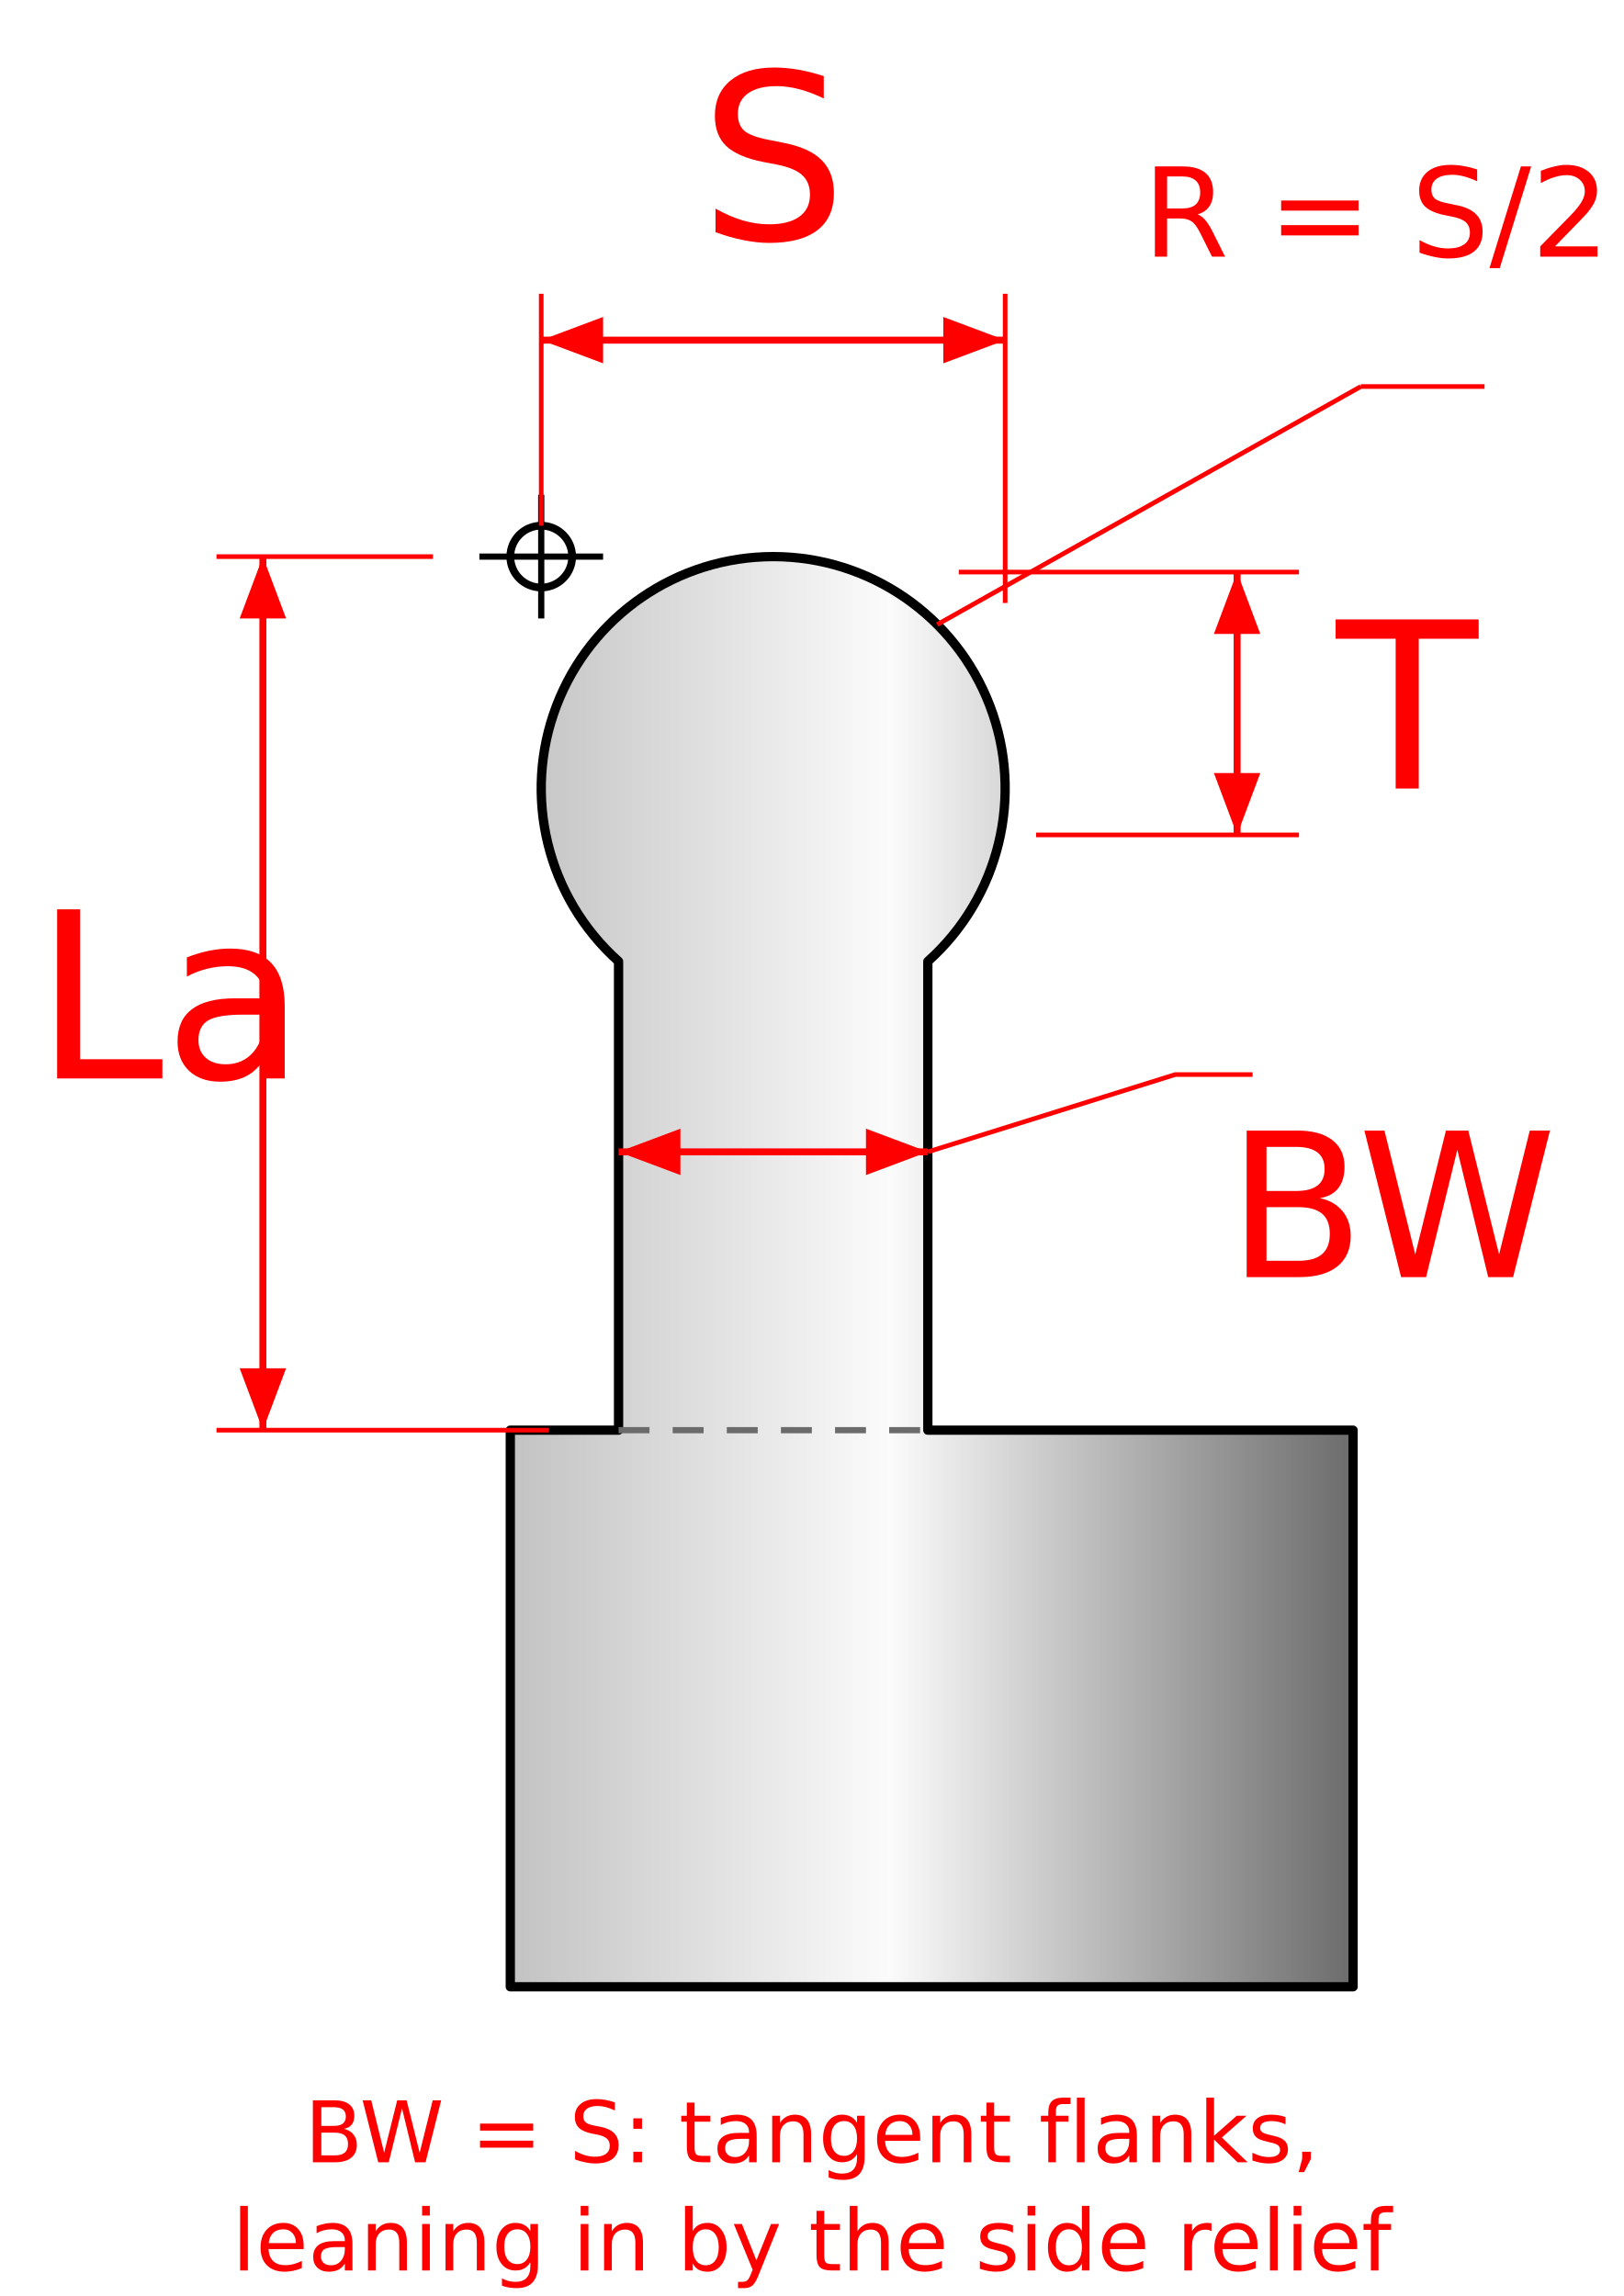
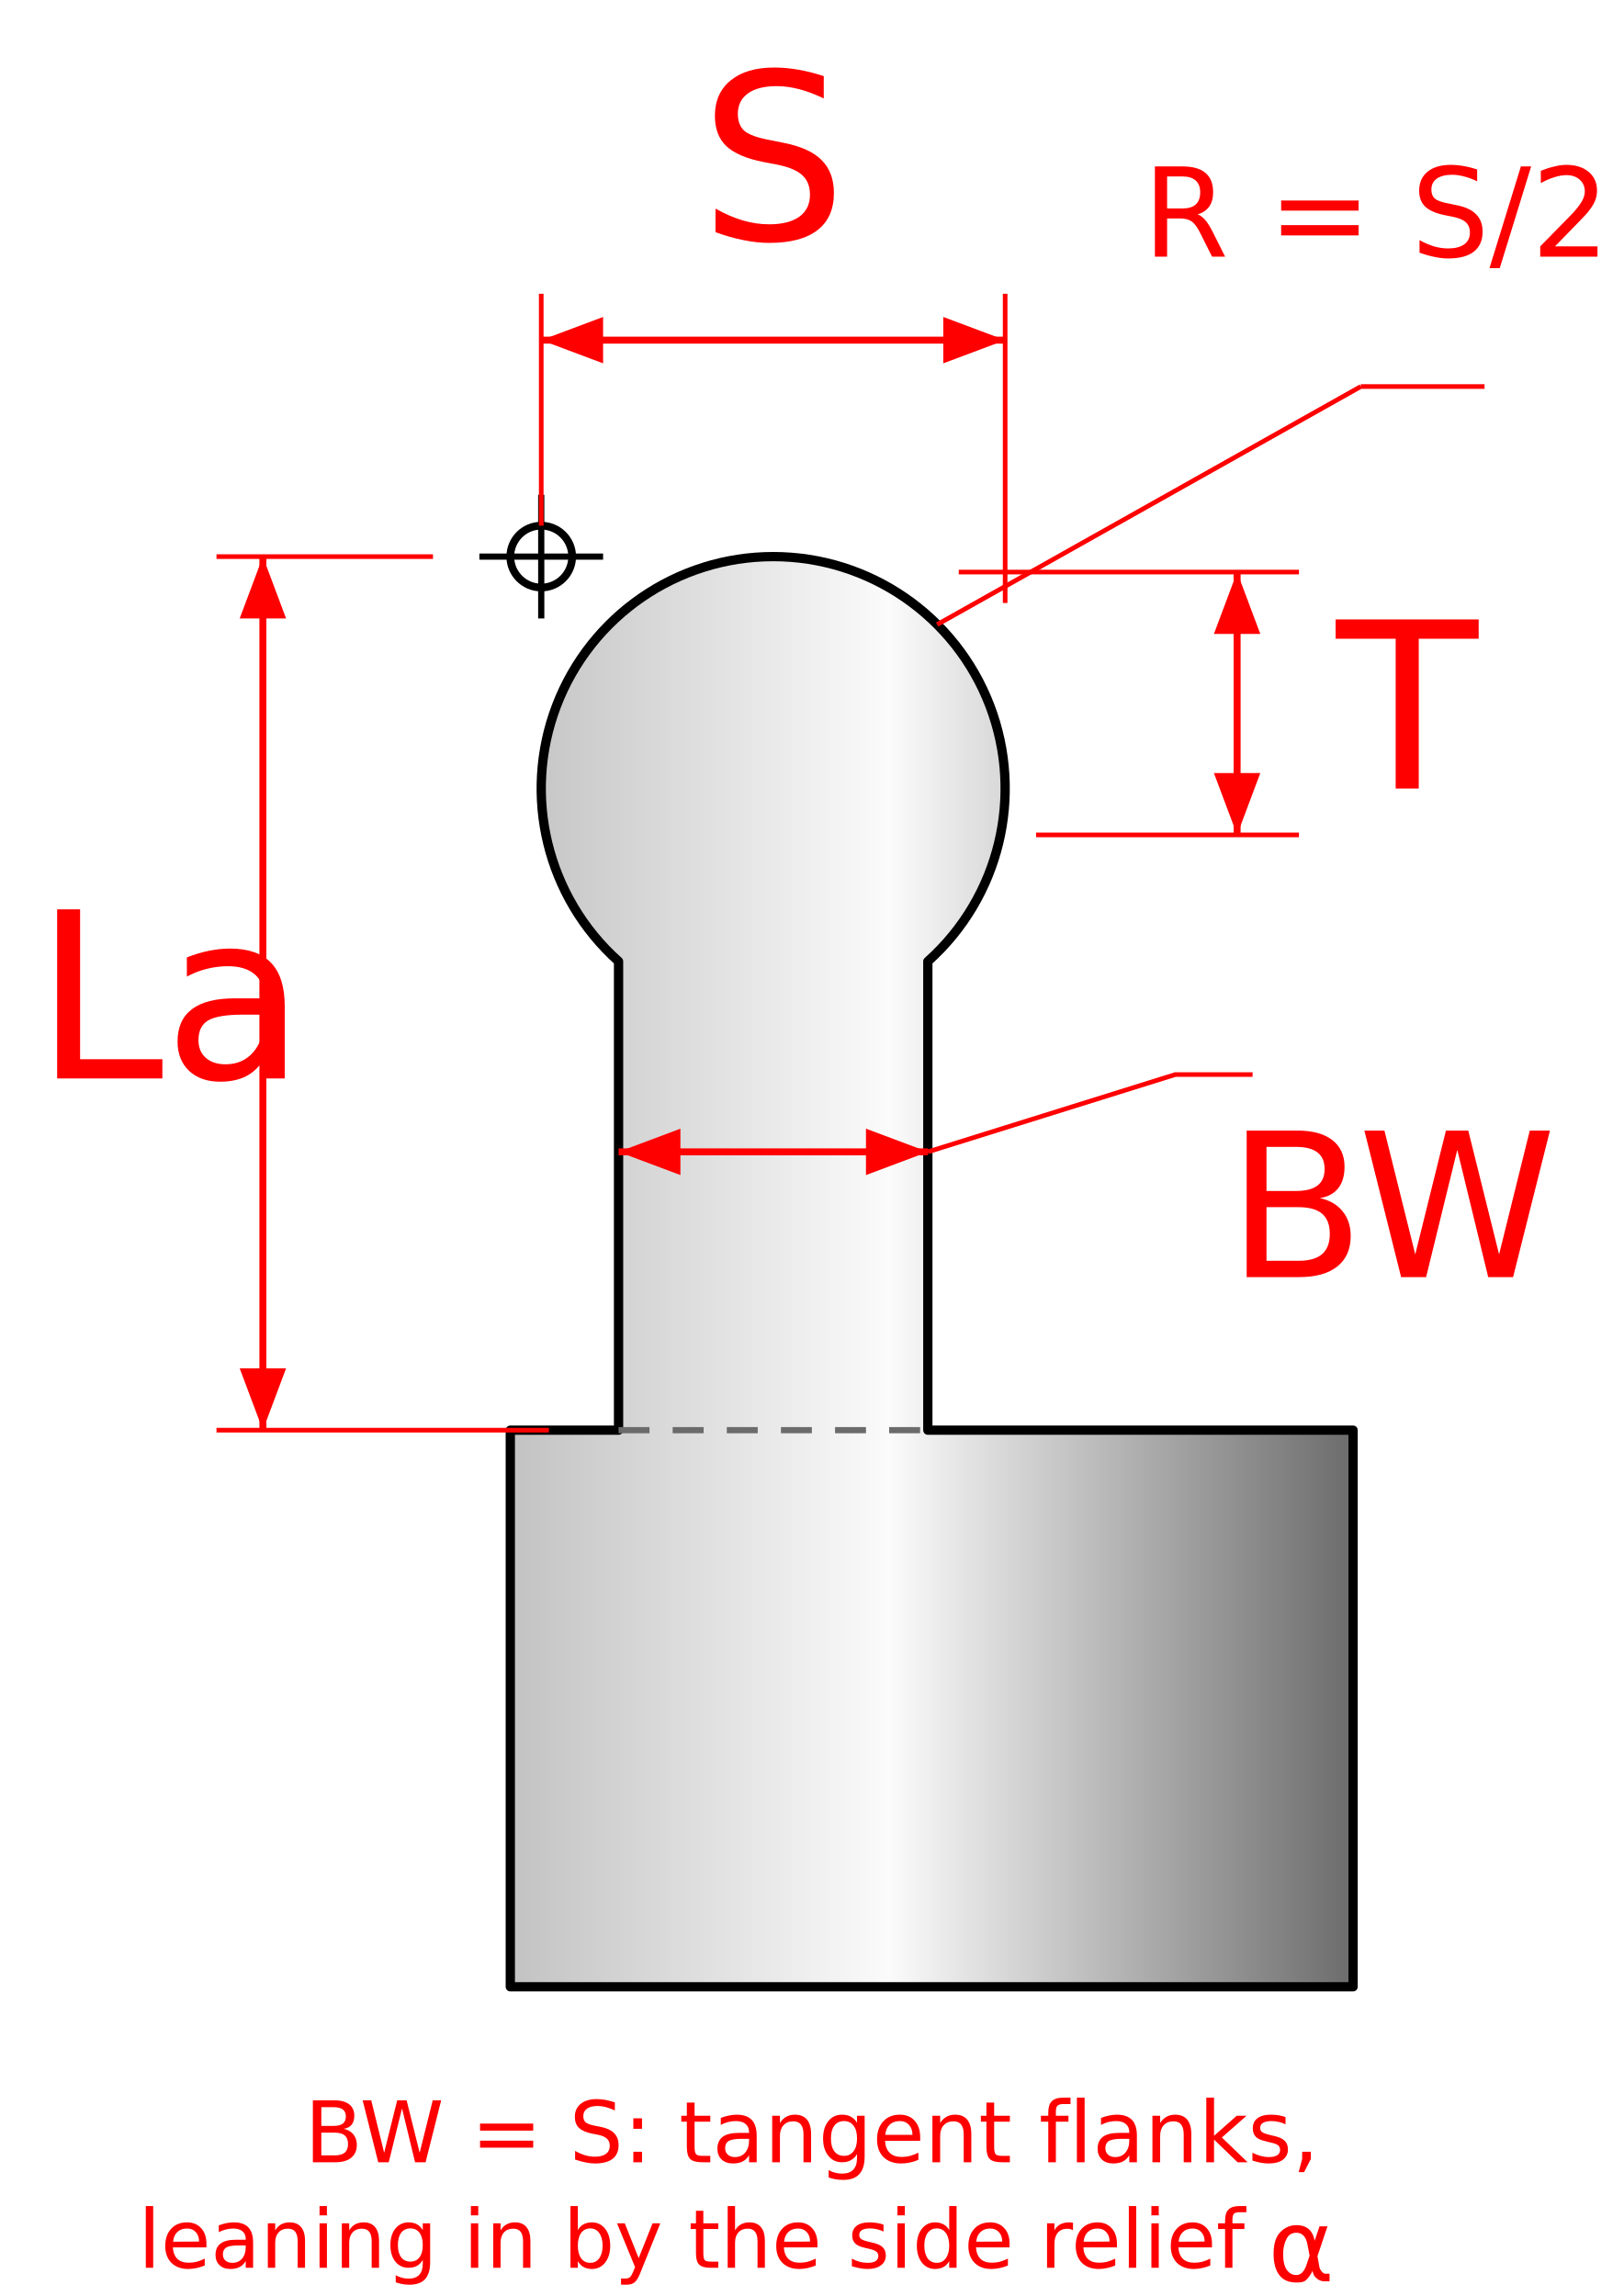
<svg xmlns="http://www.w3.org/2000/svg" id="svg8" version="1.1" viewBox="0 0 210 297" height="297mm" width="210mm">
  <defs id="defs2">
    <linearGradient id="steel" x1="0" y1="0" x2="1" y2="0">
      <stop id="steel-0" offset="0" style="stop-color:#c2c2c2;stop-opacity:1" />
      <stop id="steel-1" offset="0.45" style="stop-color:#fbfbfb;stop-opacity:1" />
      <stop id="steel-2" offset="1" style="stop-color:#6b6b6b;stop-opacity:1" />
    </linearGradient>
  </defs>
  <g id="machine-view" transform="matrix(1,0,0,-1,0,297)">
    <g id="artwork">
      <path id="blade" d="M 66,40 L 175,40 L 175,112 L 120.00,112 L 120.00,172.64 A 30 30 0 1 1 80.00,172.64 L 80.00,112 L 66,112 Z" style="fill:url(#steel);stroke:#000000;stroke-width:1.2;stroke-linejoin:round" />
      <path id="holder-line" d="M 80.00,112 L 120.00,112" style="fill:none;stroke:#6b6b6b;stroke-width:0.8;stroke-dasharray:4,3" />
      <g id="reference-point">
        <circle id="reference-circle" cx="70" cy="225" r="4" style="fill:none;stroke:#000000;stroke-width:1" />
        <path id="reference-cross" d="M 62,225 L 78,225 M 70,217 L 70,233" style="fill:none;stroke:#000000;stroke-width:0.8" />
      </g>
    </g>
    <g id="dim-width">
      <path id="dim-width-ext1" d="M 70,229 L 70,259" style="fill:none;stroke:#ff0000;stroke-width:0.6" />
      <path id="dim-width-ext2" d="M 130,219 L 130,259" style="fill:none;stroke:#ff0000;stroke-width:0.6" />
      <path id="dim-width-line" d="M 70,253 L 130,253" style="fill:none;stroke:#ff0000;stroke-width:0.9" />
      <path id="dim-width-line-b" d="M 130.00,253.00 L 122.00,256.00 L 122.00,250.00 Z" style="fill:#ff0000;stroke:none" />
      <path id="dim-width-line-a" d="M 70.00,253.00 L 78.00,250.00 L 78.00,256.00 Z" style="fill:#ff0000;stroke:none" />
      <text id="width" x="100.0" y="287" style="font-size:30px;line-height:1.25;font-family:'DejaVu Sans';fill:#ff0000;stroke:none;text-anchor:middle" transform="matrix(1,0,0,-1,0,553.00)">S</text>
    </g>
    <g id="dim-grooving_depth">
      <path id="dim-grooving_depth-ext1" d="M 71,112 L 28,112" style="fill:none;stroke:#ff0000;stroke-width:0.6" />
      <path id="dim-grooving_depth-ext2" d="M 56,225 L 28,225" style="fill:none;stroke:#ff0000;stroke-width:0.6" />
      <path id="dim-grooving_depth-line" d="M 34,112 L 34,225" style="fill:none;stroke:#ff0000;stroke-width:0.9" />
      <path id="dim-grooving_depth-line-b" d="M 34.00,225.00 L 31.00,217.00 L 37.00,217.00 Z" style="fill:#ff0000;stroke:none" />
      <path id="dim-grooving_depth-line-a" d="M 34.00,112.00 L 37.00,120.00 L 31.00,120.00 Z" style="fill:#ff0000;stroke:none" />
      <text id="grooving_depth" x="22" y="178.5" style="font-size:30px;line-height:1.25;font-family:'DejaVu Sans';fill:#ff0000;stroke:none;text-anchor:middle" transform="matrix(1,0,0,-1,0,336.00)">La</text>
    </g>
    <g id="dim-turning_depth">
      <path id="dim-turning_depth-ext1" d="M 124,223 L 168,223" style="fill:none;stroke:#ff0000;stroke-width:0.6" />
      <path id="dim-turning_depth-ext2" d="M 134,189 L 168,189" style="fill:none;stroke:#ff0000;stroke-width:0.6" />
      <path id="dim-turning_depth-line" d="M 160,189 L 160,223" style="fill:none;stroke:#ff0000;stroke-width:0.9" />
      <path id="dim-turning_depth-line-b" d="M 160.00,223.00 L 157.00,215.00 L 163.00,215.00 Z" style="fill:#ff0000;stroke:none" />
      <path id="dim-turning_depth-line-a" d="M 160.00,189.00 L 163.00,197.00 L 157.00,197.00 Z" style="fill:#ff0000;stroke:none" />
      <text id="turning_depth" x="182" y="216" style="font-size:30px;line-height:1.25;font-family:'DejaVu Sans';fill:#ff0000;stroke:none;text-anchor:middle" transform="matrix(1,0,0,-1,0,411.00)">T</text>
    </g>
    <g id="full-radius-note">
      <path id="full-radius-leader" d="M 176,247 L 192,247 M 176,247 L 121.21,216.21" style="fill:none;stroke:#ff0000;stroke-width:0.6" />
      <text x="178" y="275" style="font-size:16px;line-height:1.25;font-family:'DejaVu Sans';fill:#ff0000;stroke:none;text-anchor:middle" transform="matrix(1,0,0,-1,0,538.80)">R = S/2</text>
    </g>
    <g id="dim-neck_width">
      <path d="M 80.00,148 L 120.00,148" style="fill:none;stroke:#ff0000;stroke-width:0.9" />
      <path d="M 80.00,148.00 L 88.00,151.00 L 88.00,145.00 Z" style="fill:#ff0000;stroke:none" />
      <path d="M 120.00,148.00 L 112.00,151.00 L 112.00,145.00 Z" style="fill:#ff0000;stroke:none" />
      <path d="M 120.00,148 L 152,158 L 162,158" style="fill:none;stroke:#ff0000;stroke-width:0.6" />
-       <text x="180" y="150" style="font-size:26px;line-height:1.25;font-family:'DejaVu Sans';fill:#ff0000;stroke:none;text-anchor:middle" transform="matrix(1,0,0,-1,0,281.80)">BW</text>
+       <text id="neck_width" x="180" y="150" style="font-size:26px;line-height:1.25;font-family:'DejaVu Sans';fill:#ff0000;stroke:none;text-anchor:middle" transform="matrix(1,0,0,-1,0,281.80)">BW</text>
    </g>
    <g id="neck-note">
      <text x="105" y="25" style="font-size:11px;line-height:1.25;font-family:'DejaVu Sans';fill:#ff0000;stroke:none;text-anchor:middle" transform="matrix(1,0,0,-1,0,42.30)">BW = S: tangent flanks,</text>
-       <text x="105" y="11" style="font-size:11px;line-height:1.25;font-family:'DejaVu Sans';fill:#ff0000;stroke:none;text-anchor:middle" transform="matrix(1,0,0,-1,0,14.30)">leaning in by the side relief</text>
+       <text x="161" y="11" style="font-size:10.5px;line-height:1.25;font-family:'DejaVu Sans';fill:#ff0000;stroke:none;text-anchor:end" transform="matrix(1,0,0,-1,0,14.65)">leaning in by the side relief</text>
+     </g>
+     <g id="dim-side_relief">
+       <text id="side_relief" x="164" y="11" style="font-size:13px;line-height:1.25;font-family:'DejaVu Sans';fill:#ff0000;stroke:none;text-anchor:start" transform="matrix(1,0,0,-1,0,12.90)">α</text>
    </g>
  </g>
</svg>
